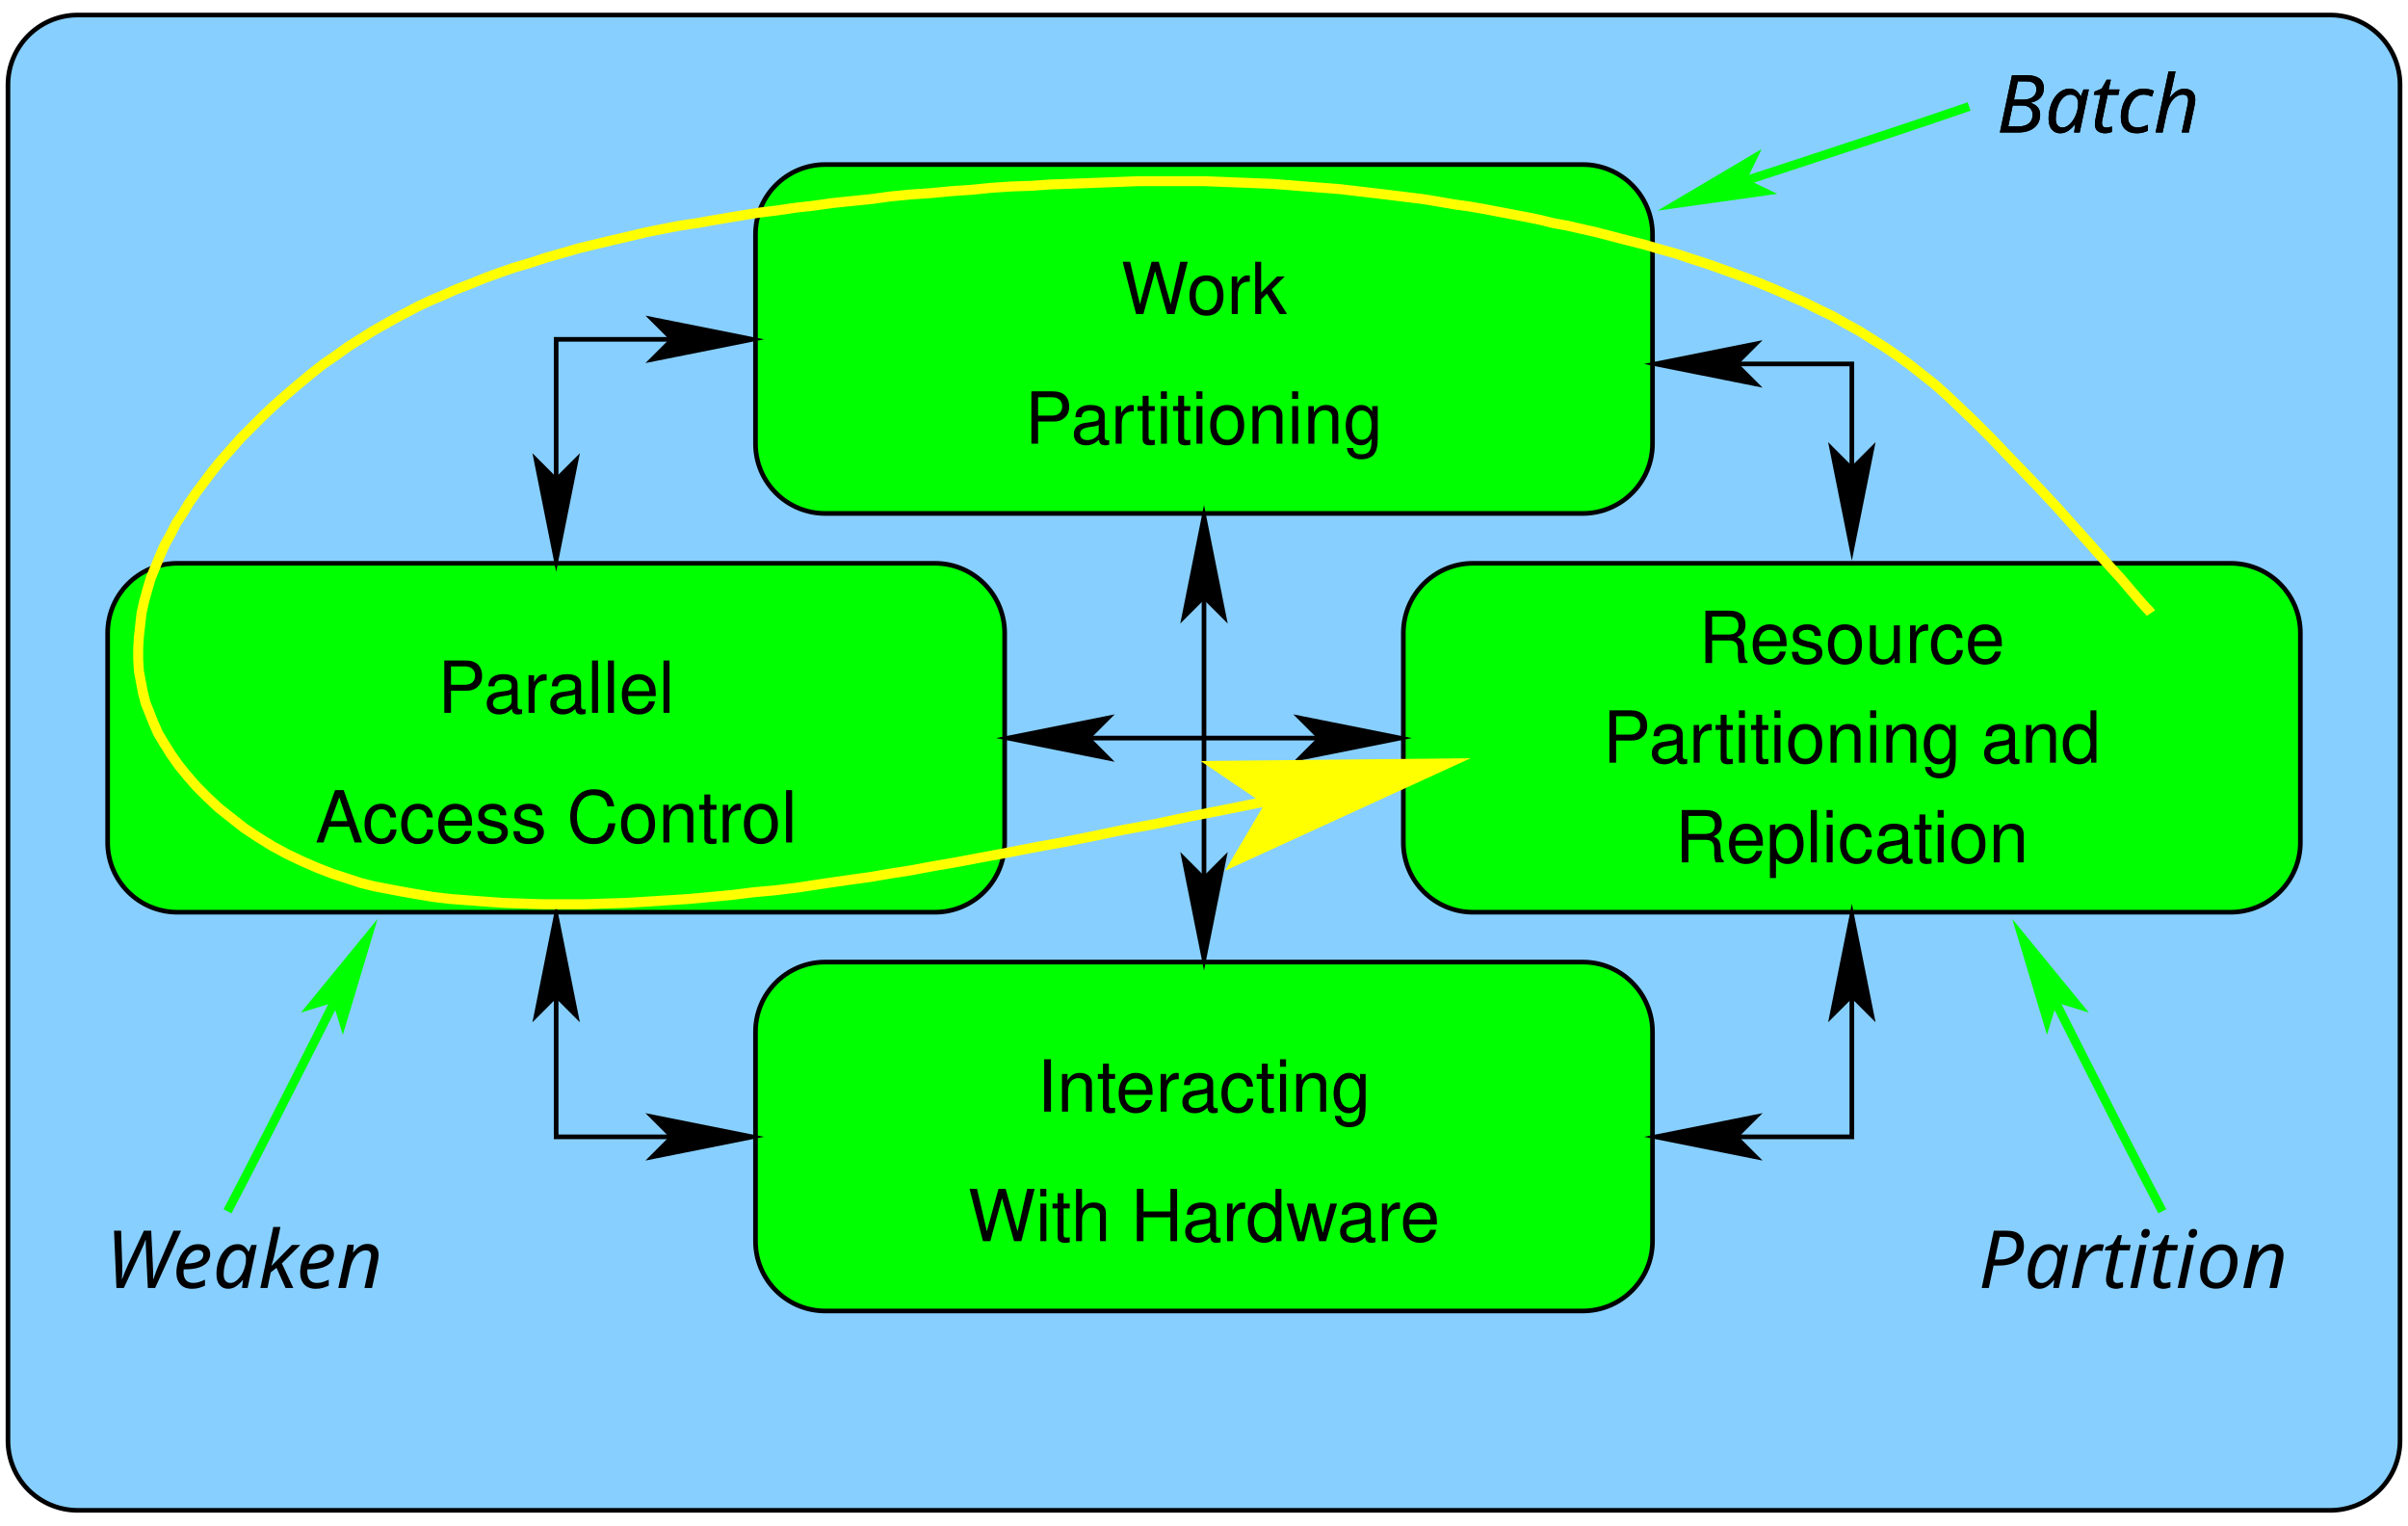
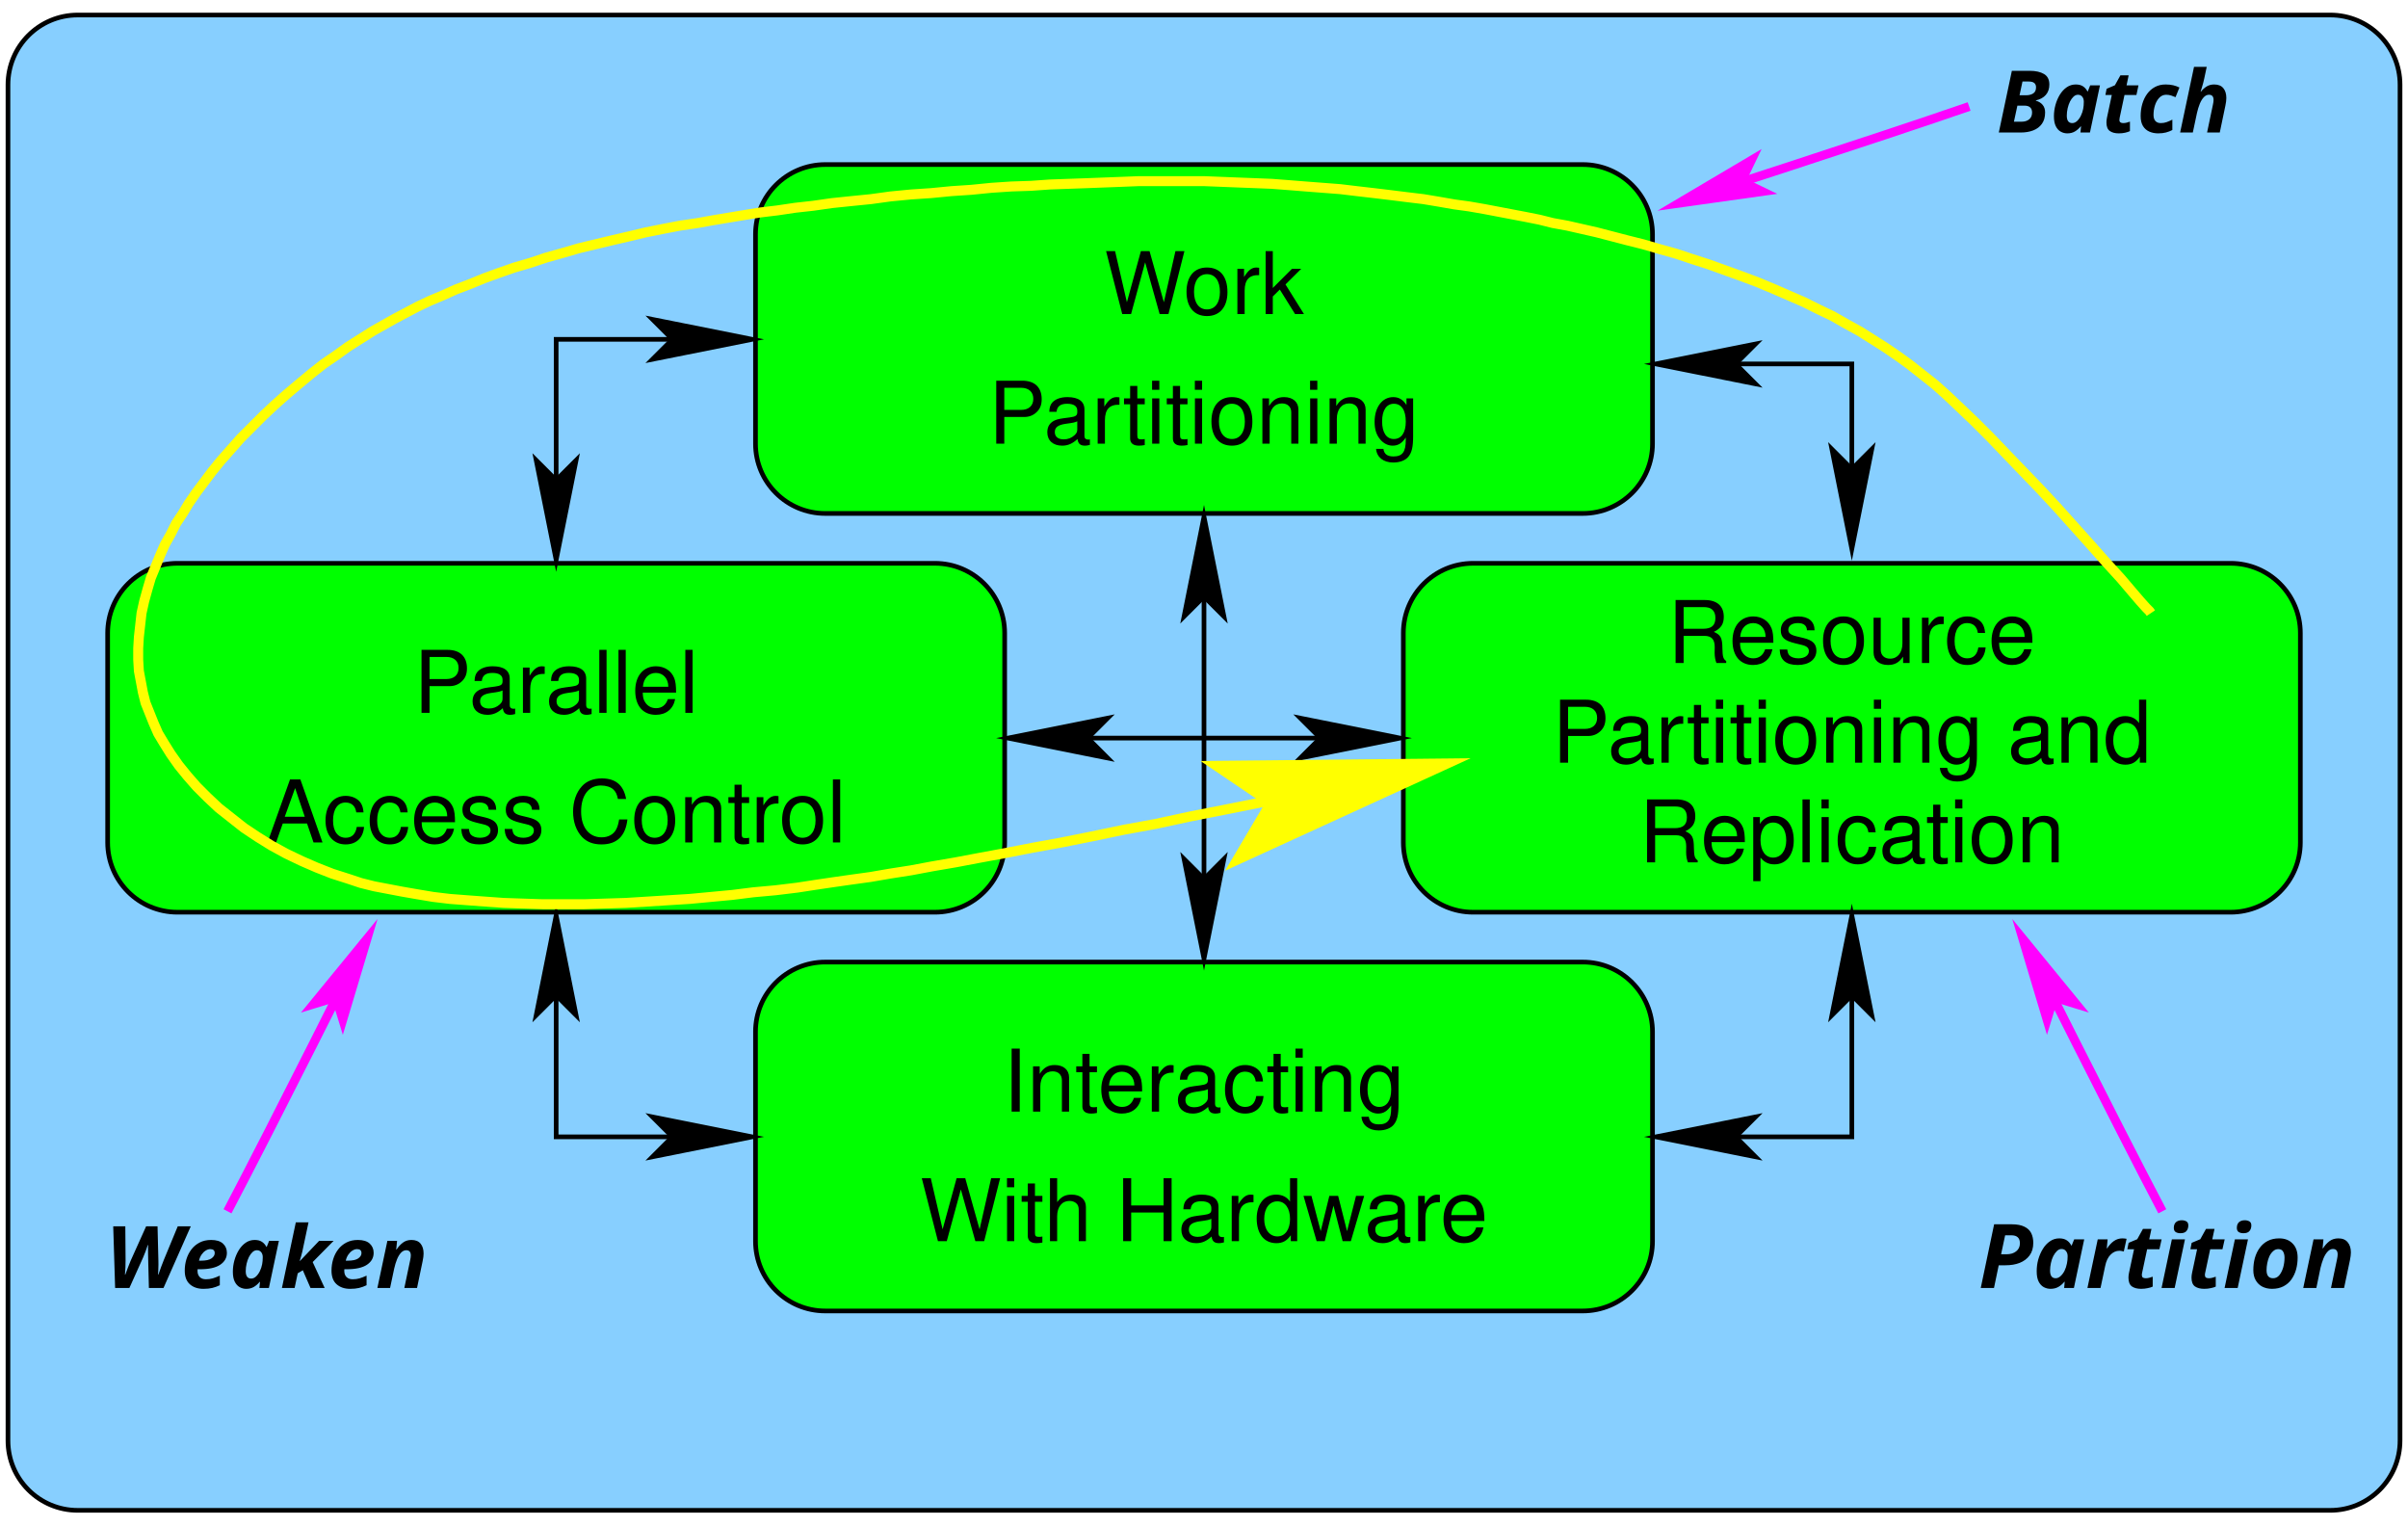
<svg xmlns="http://www.w3.org/2000/svg" width="3.0in" height="1.9in" viewBox="-12 -12 3624 2274" id="svg2" version="1.1">
  <defs id="defs82">
    <marker orient="auto" refY="0.0" refX="0.0" id="Arrow2Lend" style="overflow:visible;">
      <path id="path3945" style="fill-rule:evenodd;stroke-width:0.625;stroke-linejoin:round;" d="M 8.719,4.034 L -2.207,0.016 L 8.719,-4.002 C 6.973,-1.63 6.983,1.616 8.719,4.034 z " transform="scale(1.1) rotate(180) translate(1,0)" />
    </marker>
  </defs>
  <g style="stroke-width:.025in; fill:none" id="g4">
    <rect x="0" y="0" width="3600" height="2250" rx="105" style="stroke:#000000;stroke-width:7; stroke-linejoin:miter; stroke-linecap:butt; fill:#87cfff; " id="rect6" />
    <rect x="1125" y="225" width="1350" height="525" rx="105" style="stroke:#000000;stroke-width:7; stroke-linejoin:miter; stroke-linecap:butt; fill:#00ff00; " id="rect8" />
    <rect x="150" y="825" width="1350" height="525" rx="105" style="stroke:#000000;stroke-width:7; stroke-linejoin:miter; stroke-linecap:butt; fill:#00ff00; " id="rect10" />
    <rect x="1125" y="1425" width="1350" height="525" rx="105" style="stroke:#000000;stroke-width:7; stroke-linejoin:miter; stroke-linecap:butt; fill:#00ff00; " id="rect12" />
    <rect x="2100" y="825" width="1350" height="525" rx="105" style="stroke:#000000;stroke-width:7; stroke-linejoin:miter; stroke-linecap:butt; fill:#00ff00; " id="rect14" />
    <polyline points="1006,488 825,488 825,705 " style="stroke:#000000;stroke-width:7; stroke-linejoin:miter; stroke-linecap:butt; " id="polyline16" />
    <polygon points="795 670 825 820 855 670 825 700 795 670  " style="stroke:#000000;stroke-width:7;stroke-miterlimit:8; fill:#000000;" id="polygon18" />
    <polygon points="970 518 1120 488 970 458 1000 488 970 518  " style="stroke:#000000;stroke-width:7;stroke-miterlimit:8; fill:#000000;" id="polygon20" />
    <polyline points="1800,870 1800,1305 " style="stroke:#000000;stroke-width:7; stroke-linejoin:miter; stroke-linecap:butt; " id="polyline22" />
    <polygon points="1770 1270 1800 1420 1830 1270 1800 1300 1770 1270  " style="stroke:#000000;stroke-width:7;stroke-miterlimit:8; fill:#000000;" id="polygon24" />
    <polygon points="1830 905 1800 755 1770 905 1800 875 1830 905  " style="stroke:#000000;stroke-width:7;stroke-miterlimit:8; fill:#000000;" id="polygon26" />
    <polyline points="1620,1088 1980,1088 " style="stroke:#000000;stroke-width:7; stroke-linejoin:miter; stroke-linecap:butt; " id="polyline28" />
    <polygon points="1945 1118 2095 1088 1945 1058 1975 1088 1945 1118  " style="stroke:#000000;stroke-width:7;stroke-miterlimit:8; fill:#000000;" id="polygon30" />
    <polygon points="1655 1058 1505 1088 1655 1118 1625 1088 1655 1058  " style="stroke:#000000;stroke-width:7;stroke-miterlimit:8; fill:#000000;" id="polygon32" />
    <polyline points="1006,1688 825,1688 825,1469 " style="stroke:#000000;stroke-width:7; stroke-linejoin:miter; stroke-linecap:butt; " id="polyline34" />
    <polygon points="855 1505 825 1355 795 1505 825 1475 855 1505  " style="stroke:#000000;stroke-width:7;stroke-miterlimit:8; fill:#000000;" id="polygon36" />
    <polygon points="970 1718 1120 1688 970 1658 1000 1688 970 1718  " style="stroke:#000000;stroke-width:7;stroke-miterlimit:8; fill:#000000;" id="polygon38" />
    <polyline points="2595,1688 2775,1688 2775,1469 " style="stroke:#000000;stroke-width:7; stroke-linejoin:miter; stroke-linecap:butt; " id="polyline40" />
    <polygon points="2805 1505 2775 1355 2745 1505 2775 1475 2805 1505  " style="stroke:#000000;stroke-width:7;stroke-miterlimit:8; fill:#000000;" id="polygon42" />
    <polygon points="2630 1658 2480 1688 2630 1718 2600 1688 2630 1658  " style="stroke:#000000;stroke-width:7;stroke-miterlimit:8; fill:#000000;" id="polygon44" />
    <polyline points="2595,525 2775,525 2775,742 " style="stroke:#000000;stroke-width:7; stroke-linejoin:miter; stroke-linecap:butt; " id="polyline46" />
    <polygon points="2805,707 2775,737 2745,707 2745,707 2775,857 " style="fill:#000000;stroke:#000000;stroke-width:7;stroke-miterlimit:8" id="polygon48" transform="translate(0,-53.68889)" />
    <polygon points="2630 495 2480 525 2630 555 2600 525 2630 495  " style="stroke:#000000;stroke-width:7;stroke-miterlimit:8; fill:#000000;" id="polygon50" />
-     <text xml:space="preserve" x="1800" y="645" fill="#000000" font-family="Helvetica" font-style="normal" font-weight="normal" font-size="108" text-anchor="middle" id="text52">Partitioning</text>
-     <text xml:space="preserve" x="1800" y="450" fill="#000000" font-family="Helvetica" font-style="normal" font-weight="normal" font-size="108" text-anchor="middle" id="text54">Work</text>
-     <text xml:space="preserve" x="825" y="1245" fill="#000000" font-family="Helvetica" font-style="normal" font-weight="normal" font-size="108" text-anchor="middle" id="text56">Access Control</text>
-     <text xml:space="preserve" x="825" y="1050" fill="#000000" font-family="Helvetica" font-style="normal" font-weight="normal" font-size="108" text-anchor="middle" id="text58">Parallel</text>
-     <text xml:space="preserve" x="1800" y="1845" fill="#000000" font-family="Helvetica" font-style="normal" font-weight="normal" font-size="108" text-anchor="middle" id="text60">With Hardware</text>
-     <text xml:space="preserve" x="1800" y="1650" fill="#000000" font-family="Helvetica" font-style="normal" font-weight="normal" font-size="108" text-anchor="middle" id="text62">Interacting</text>
-     <text xml:space="preserve" x="2775" y="975" fill="#000000" font-family="Helvetica" font-style="normal" font-weight="normal" font-size="108" text-anchor="middle" id="text70">Resource</text>
-     <text xml:space="preserve" x="2775" y="1125" font-style="normal" font-weight="normal" font-size="108" id="text72" text-anchor="middle" font-family="Helvetica" fill="#000000">Partitioning and</text>
-     <text xml:space="preserve" x="2775" y="1275" fill="#000000" font-family="Helvetica" font-style="normal" font-weight="normal" font-size="108" text-anchor="middle" id="text74">Replication</text>
+     <text xml:space="preserve" x="1800" y="645" fill="#000000" font-family="Helvetica" font-style="normal" font-weight="normal" font-size="130" text-anchor="middle" id="text52">Partitioning</text>
+     <text xml:space="preserve" x="1800" y="450" fill="#000000" font-family="Helvetica" font-style="normal" font-weight="normal" font-size="130" text-anchor="middle" id="text54">Work</text>
+     <text xml:space="preserve" x="825" y="1245" fill="#000000" font-family="Helvetica" font-style="normal" font-weight="normal" font-size="130" text-anchor="middle" id="text56">Access Control</text>
+     <text xml:space="preserve" x="825" y="1050" fill="#000000" font-family="Helvetica" font-style="normal" font-weight="normal" font-size="130" text-anchor="middle" id="text58">Parallel</text>
+     <text xml:space="preserve" x="1800" y="1845" fill="#000000" font-family="Helvetica" font-style="normal" font-weight="normal" font-size="130" text-anchor="middle" id="text60">With Hardware</text>
+     <text xml:space="preserve" x="1800" y="1650" fill="#000000" font-family="Helvetica" font-style="normal" font-weight="normal" font-size="130" text-anchor="middle" id="text62">Interacting</text>
+     <text xml:space="preserve" x="2775" y="975" fill="#000000" font-family="Helvetica" font-style="normal" font-weight="normal" font-size="130" text-anchor="middle" id="text70">Resource</text>
+     <text xml:space="preserve" x="2775" y="1125" font-style="normal" font-weight="normal" font-size="130" id="text72" text-anchor="middle" font-family="Helvetica" fill="#000000">Partitioning and</text>
+     <text xml:space="preserve" x="2775" y="1275" fill="#000000" font-family="Helvetica" font-style="normal" font-weight="normal" font-size="130" text-anchor="middle" id="text74">Replication</text>
    <polyline points="3225,900 3223,897 3218,892 3209,882 3197,868 3180,848 3159,825 3136,799 3110,770 3084,741 3057,712 3031,685 3006,659 2983,635 2960,612 2939,592 2919,573 2900,556 2881,541 2862,526 2844,513 2825,500 2806,488 2787,476 2767,465 2746,453 2725,443 2703,432 2680,422 2657,412 2633,402 2609,393 2584,384 2559,375 2534,367 2510,359 2485,352 2461,345 2437,339 2414,333 2391,327 2369,322 2347,317 2325,313 2305,308 2285,304 2264,300 2243,296 2222,292 2199,288 2177,285 2154,281 2130,277 2105,274 2081,271 2056,268 2030,265 2005,262 1979,260 1953,258 1928,256 1902,254 1877,253 1851,252 1826,251 1801,250 1776,250 1750,250 1726,250 1701,250 1676,251 1650,252 1624,253 1596,254 1568,255 1540,257 1510,258 1480,260 1450,263 1420,265 1389,268 1359,270 1328,273 1299,277 1269,280 1240,283 1212,287 1185,290 1158,294 1133,297 1108,301 1084,305 1060,309 1038,313 1011,317 985,322 960,327 935,333 909,339 884,345 859,351 835,358 810,365 786,373 762,380 739,388 717,396 695,405 674,413 654,422 635,430 616,439 599,448 582,457 566,466 550,475 531,487 512,499 494,512 475,525 456,540 438,555 419,571 401,587 384,603 367,620 350,637 335,654 320,671 307,687 295,703 283,719 272,735 263,750 253,765 245,781 236,797 229,813 222,830 215,847 210,864 205,882 201,900 199,918 197,936 196,953 196,970 197,987 200,1003 203,1019 207,1035 213,1050 219,1065 226,1081 235,1096 245,1112 257,1129 270,1145 284,1161 300,1177 317,1193 336,1208 355,1223 376,1237 397,1250 419,1262 442,1273 465,1283 488,1292 513,1300 531,1306 551,1311 572,1315 593,1319 616,1323 640,1327 665,1330 691,1332 718,1334 746,1336 775,1337 805,1338 835,1338 867,1338 898,1337 930,1336 962,1334 994,1332 1026,1330 1058,1327 1090,1324 1122,1320 1155,1317 1188,1313 1214,1309 1241,1305 1269,1301 1298,1297 1327,1292 1359,1287 1391,1281 1426,1275 1463,1268 1501,1261 1542,1253 1586,1245 1631,1236 1679,1226 1728,1217 1779,1206 1830,1196 1880,1186 1930,1176 1977,1166 2020,1157 2059,1149 2093,1142 2120,1136 2142,1132 1955,1171 " style="stroke:#ffff00;stroke-width:15; stroke-linejoin:bevel; stroke-linecap:butt; " id="polyline76" />
    <polygon points="1869 1254 2131 1134 1843 1137 1911 1183 1869 1254  " style="stroke:#ffff00;stroke-width:30;stroke-miterlimit:8; fill:#ffff00;" id="polygon78" />
-     <text xml:space="preserve" style="font-size:9px;font-style:normal;font-weight:normal;line-height:125%;letter-spacing:0px;word-spacing:0px;fill:#000000;fill-opacity:1;stroke:none;font-family:Sans" x="221.827" y="144.39" id="text3104" transform="matrix(13.42222,0,0,13.42222,-12,-22.6)">
-       <tspan id="tspan3106" x="221.827" y="144.39" style="font-style:italic">Partition</tspan>
+     <text xml:space="preserve" style="font-size:10px;font-style:normal;font-weight:normal;line-height:125%;letter-spacing:0px;word-spacing:0px;fill:#000000;fill-opacity:1;stroke:none;font-family:Sans" x="221.827" y="144.39" id="text3104" transform="matrix(13.42222,0,0,13.42222,-12,-22.6)">
+       <tspan id="tspan3106" x="221.827" y="144.39" style="font-style:italic;font-weight:bold">Partition</tspan>
    </text>
-     <text xml:space="preserve" style="font-size:120.8px;font-style:normal;font-weight:normal;line-height:125%;letter-spacing:0px;word-spacing:0px;fill:#000000;fill-opacity:1;stroke:none;font-family:Sans" x="146.698" y="1915.434" id="text3104-3">
-       <tspan id="tspan3106-5" x="146.698" y="1915.434" style="font-style:italic">Weaken</tspan>
+     <text xml:space="preserve" style="font-size:130px;font-style:normal;font-weight:normal;line-height:125%;letter-spacing:0px;word-spacing:0px;fill:#000000;fill-opacity:1;stroke:none;font-family:Sans" x="146.698" y="1915.434" id="text3104-3">
+       <tspan id="tspan3106-5" x="146.698" y="1915.434" style="font-style:italic;font-weight:bold">Weaken</tspan>
    </text>
-     <text xml:space="preserve" style="font-size:120.8px;font-style:normal;font-weight:normal;line-height:125%;letter-spacing:0px;word-spacing:0px;fill:#000000;fill-opacity:1;stroke:none;font-family:Sans" x="2992.802" y="176.79" id="text3104-3-7">
-       <tspan id="tspan3106-5-5" x="2992.802" y="176.79" style="font-style:italic">Batch</tspan>
+     <text xml:space="preserve" style="font-size:130px;font-style:normal;font-weight:normal;line-height:125%;letter-spacing:0px;word-spacing:0px;fill:#000000;fill-opacity:1;stroke:none;font-family:Sans" x="2992.802" y="176.79" id="text3104-3-7">
+       <tspan id="tspan3106-5-5" x="2992.802" y="176.79" style="font-style:italic;font-weight:bold">Batch</tspan>
    </text>
    <g id="g5308">
-       <path id="path4364" d="m 3242.211,1800.032 c -70.806,-134.564 -206.283,-405.517 -206.283,-405.517" style="fill:#00ff00;fill-opacity:1;stroke:#00ff00;stroke-width:13.422px;stroke-linecap:butt;stroke-linejoin:miter;stroke-opacity:1;marker-end:none" />
-       <polygon id="polygon42-9" style="fill:#00ff00;fill-opacity:1;stroke:#00ff00;stroke-width:7;stroke-miterlimit:8;stroke-opacity:1" points="2775,1355 2745,1505 2775,1475 2805,1505 2805,1505 " transform="matrix(0.8830205,-0.4693344,0.4693344,0.8830205,-61.54039,1481.816)" />
+       <path id="path4364" d="m 3242.211,1800.032 c -70.806,-134.564 -206.283,-405.517 -206.283,-405.517" style="fill:#ff00ff;fill-opacity:1;stroke:#ff00ff;stroke-width:13.422px;stroke-linecap:butt;stroke-linejoin:miter;stroke-opacity:1;marker-end:none" />
+       <polygon id="polygon42-9" style="fill:#ff00ff;fill-opacity:1;stroke:#ff00ff;stroke-width:7;stroke-miterlimit:8;stroke-opacity:1" points="2775,1355 2745,1505 2775,1475 2805,1505 2805,1505 " transform="matrix(0.8830205,-0.4693344,0.4693344,0.8830205,-61.54039,1481.816)" />
    </g>
    <g transform="matrix(-1,0,0,1,3572.622,0)" style="fill:none;stroke-width:0.025in" id="g5308-4">
-       <path id="path4364-4" d="m 3242.211,1800.032 c -70.806,-134.564 -206.283,-405.517 -206.283,-405.517" style="fill:#00ff00;fill-opacity:1;stroke:#00ff00;stroke-width:13.422px;stroke-linecap:butt;stroke-linejoin:miter;stroke-opacity:1;marker-end:none" />
-       <polygon id="polygon42-9-9" style="fill:#00ff00;fill-opacity:1;stroke:#00ff00;stroke-width:7;stroke-miterlimit:8;stroke-opacity:1" points="2775,1355 2745,1505 2775,1475 2805,1505 2805,1505 " transform="matrix(0.8830205,-0.4693344,0.4693344,0.8830205,-61.54039,1481.816)" />
+       <path id="path4364-4" d="m 3242.211,1800.032 c -70.806,-134.564 -206.283,-405.517 -206.283,-405.517" style="fill:#ff00ff;fill-opacity:1;stroke:#ff00ff;stroke-width:13.422px;stroke-linecap:butt;stroke-linejoin:miter;stroke-opacity:1;marker-end:none" />
+       <polygon id="polygon42-9-9" style="fill:#ff00ff;fill-opacity:1;stroke:#ff00ff;stroke-width:7;stroke-miterlimit:8;stroke-opacity:1" points="2775,1355 2745,1505 2775,1475 2805,1505 2805,1505 " transform="matrix(0.8830205,-0.4693344,0.4693344,0.8830205,-61.54039,1481.816)" />
    </g>
    <g transform="matrix(0.1510456,-0.9885268,0.9885268,0.1510456,682.3931,3070.752)" style="fill:none;stroke-width:0.025in" id="g5308-5">
-       <path id="path4364-8" d="m 3242.211,1800.032 c -70.806,-134.564 -206.283,-405.517 -206.283,-405.517" style="fill:#00ff00;fill-opacity:1;stroke:#00ff00;stroke-width:13.422px;stroke-linecap:butt;stroke-linejoin:miter;stroke-opacity:1;marker-end:none" />
-       <polygon id="polygon42-9-2" style="fill:#00ff00;fill-opacity:1;stroke:#00ff00;stroke-width:7;stroke-miterlimit:8;stroke-opacity:1" points="2775,1475 2805,1505 2805,1505 2775,1355 2745,1505 " transform="matrix(0.8830205,-0.4693344,0.4693344,0.8830205,-61.54039,1481.816)" />
+       <path id="path4364-8" d="m 3242.211,1800.032 c -70.806,-134.564 -206.283,-405.517 -206.283,-405.517" style="fill:#ff00ff;fill-opacity:1;stroke:#ff00ff;stroke-width:13.422px;stroke-linecap:butt;stroke-linejoin:miter;stroke-opacity:1;marker-end:none" />
+       <polygon id="polygon42-9-2" style="fill:#ff00ff;fill-opacity:1;stroke:#ff00ff;stroke-width:7;stroke-miterlimit:8;stroke-opacity:1" points="2775,1475 2805,1505 2805,1505 2775,1355 2745,1505 " transform="matrix(0.8830205,-0.4693344,0.4693344,0.8830205,-61.54039,1481.816)" />
    </g>
-     <text id="text5398" y="176.79" x="2992.802" style="font-size:120.8px;font-style:normal;font-weight:normal;line-height:125%;letter-spacing:0px;word-spacing:0px;fill:#000000;fill-opacity:1;stroke:none;font-family:Sans" xml:space="preserve">
-       <tspan style="font-style:italic" y="176.79" x="2992.802" id="tspan5400">Batch</tspan>
-     </text>
  </g>
</svg>
